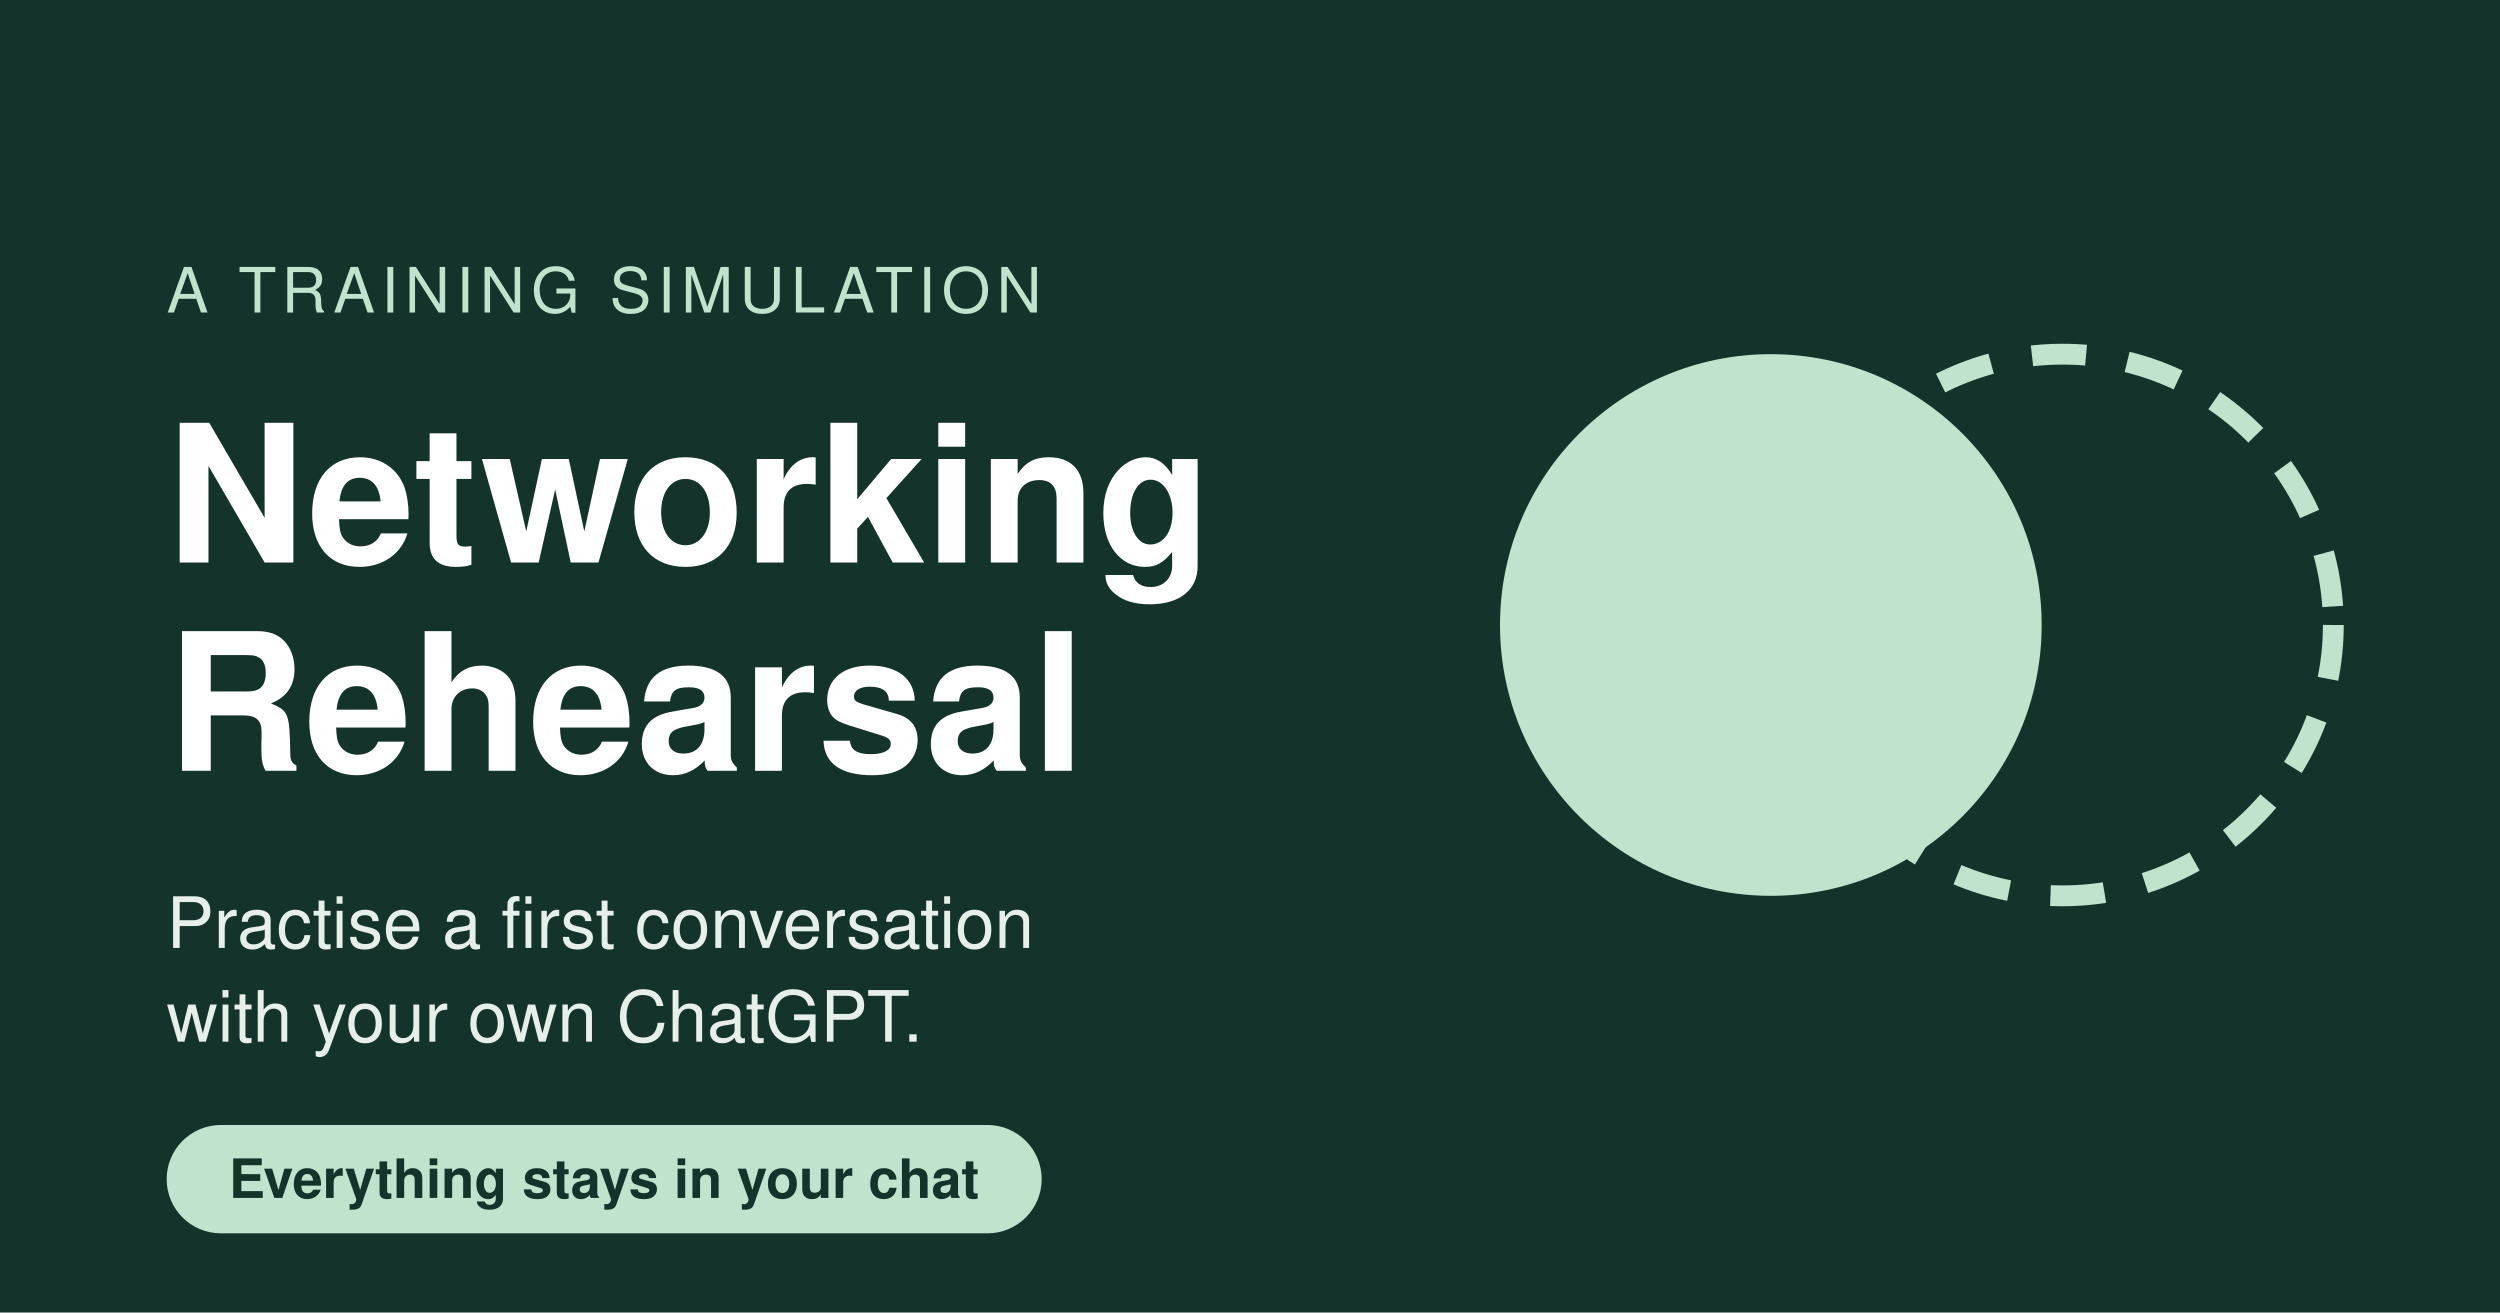
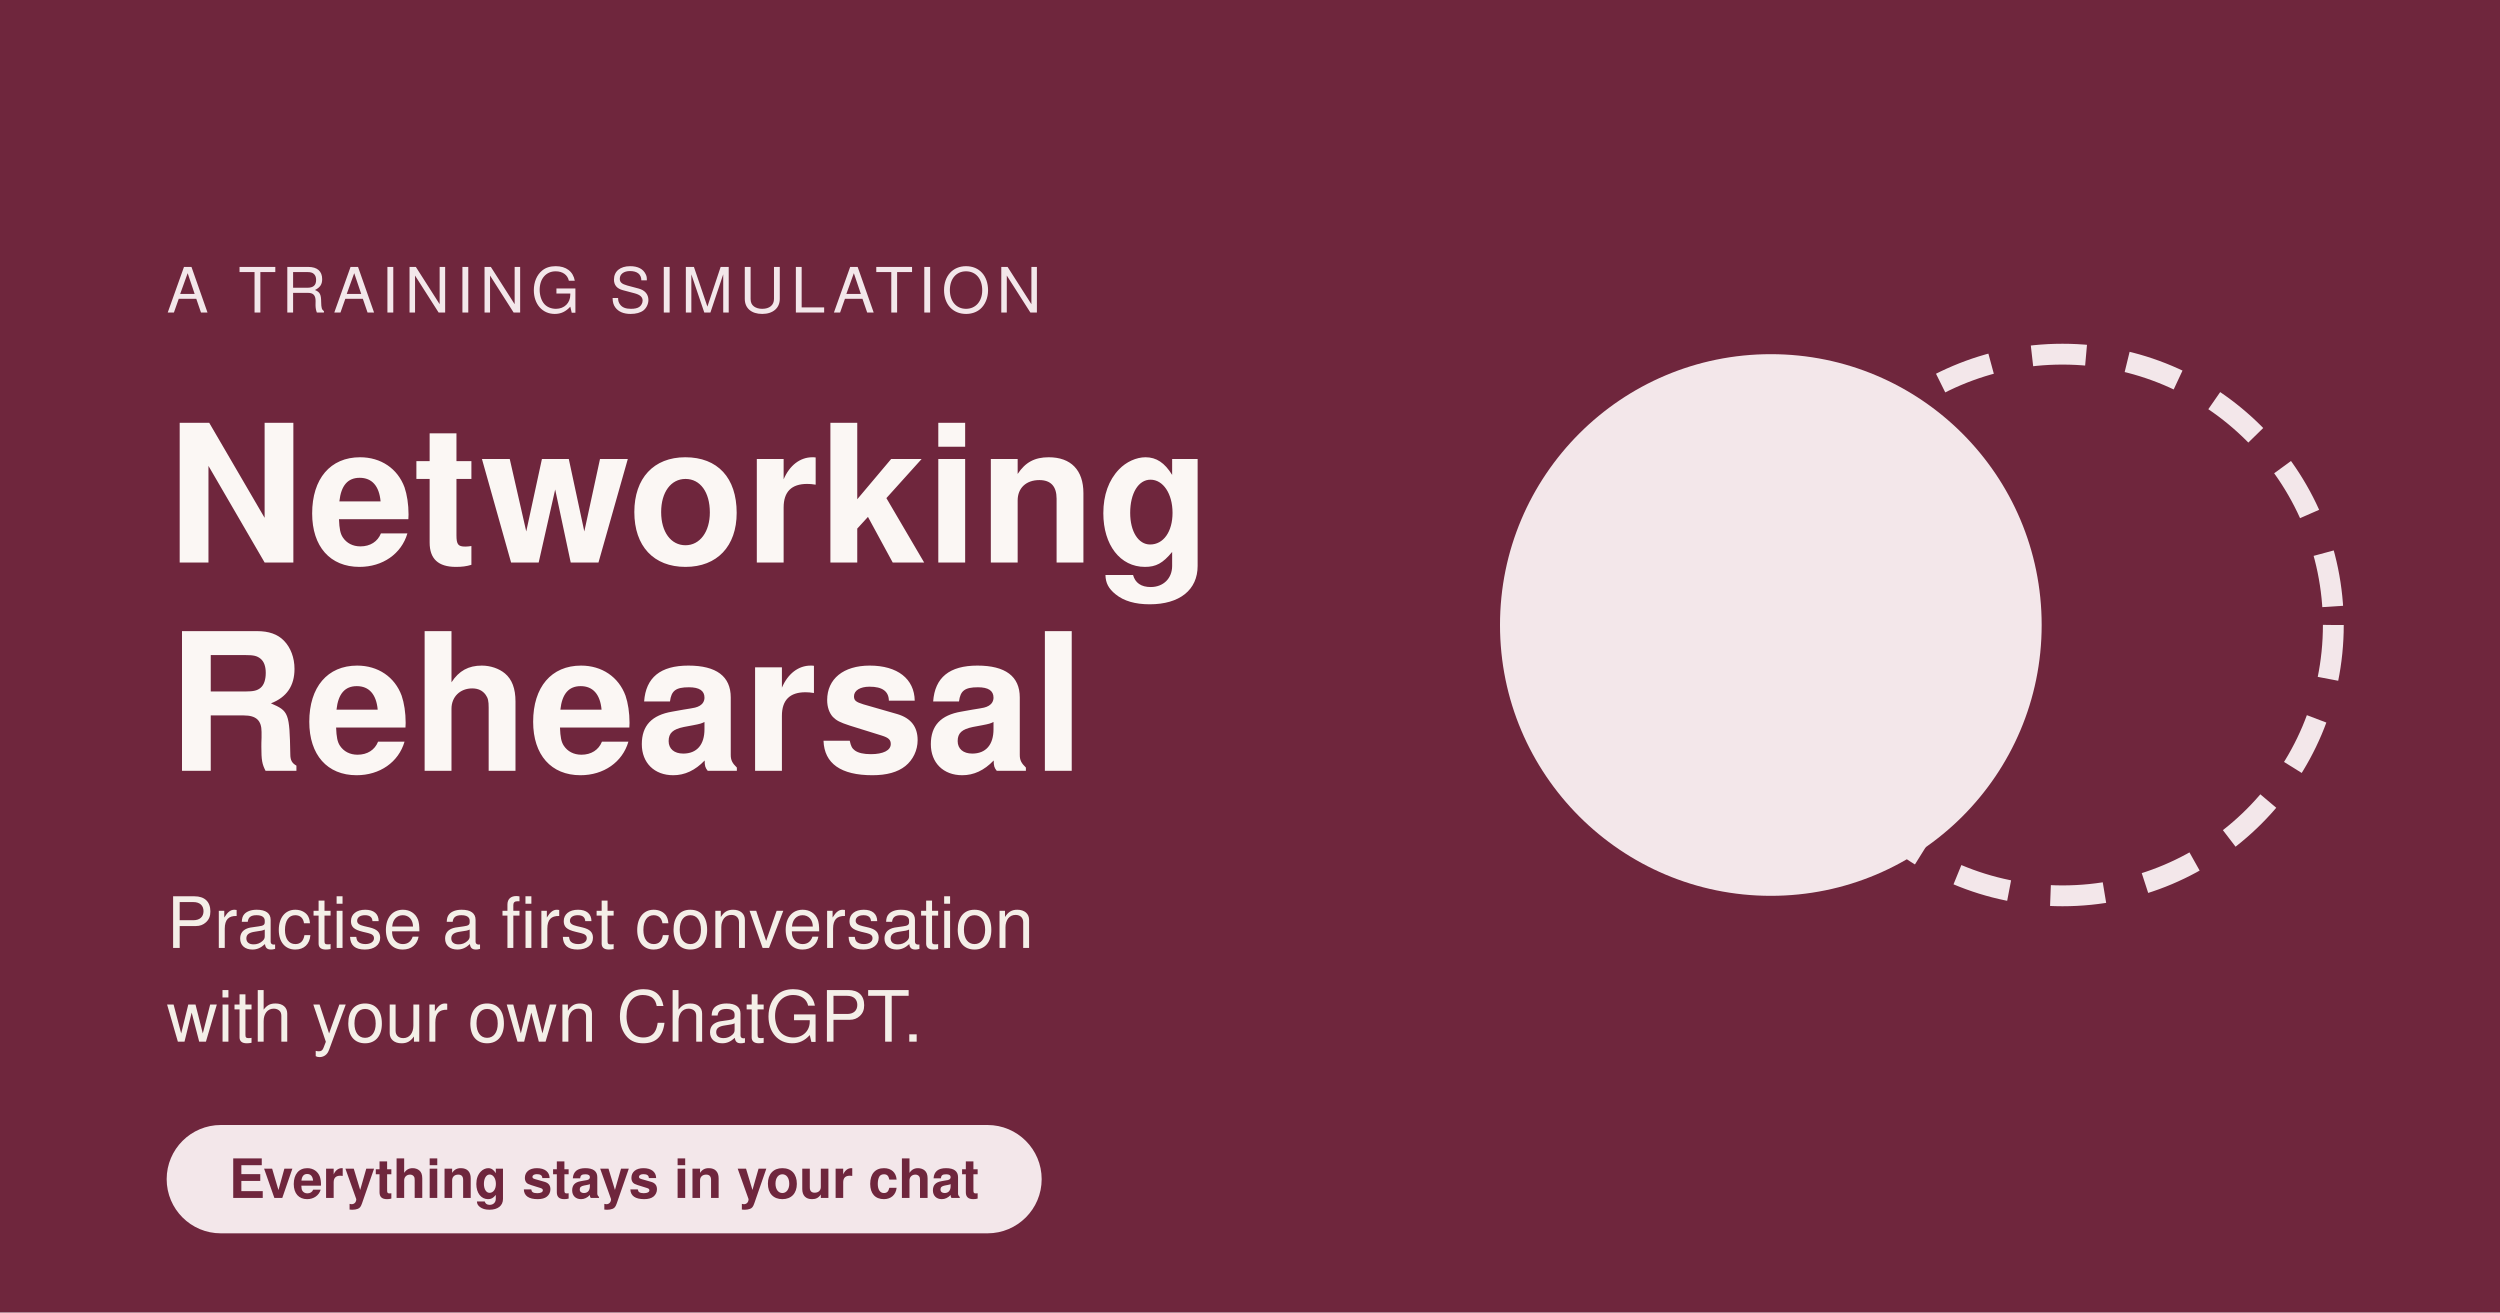
<svg xmlns="http://www.w3.org/2000/svg" width="1200" height="630" viewBox="0 0 1200 630">
-   <rect width="1200" height="630" fill="#14342b" />
-   <circle cx="850" cy="300" r="130" fill="#bfe3cd" />
-   <circle cx="990" cy="300" r="130" fill="none" stroke="#bfe3cd" stroke-width="10" stroke-dasharray="26 20" />
-   <text x="80" y="150" font-family="Helvetica Neue, Helvetica, Arial, sans-serif" font-size="30" font-weight="500" fill="#bfe3cd" letter-spacing="3">A TRAINING SIMULATION</text>
-   <text x="80" y="270" font-family="Helvetica Neue, Helvetica, Arial, sans-serif" font-size="92" font-weight="700" fill="#ffffff">Networking</text>
-   <text x="80" y="370" font-family="Helvetica Neue, Helvetica, Arial, sans-serif" font-size="92" font-weight="700" fill="#ffffff">Rehearsal</text>
-   <text x="80" y="455" font-family="Helvetica Neue, Helvetica, Arial, sans-serif" font-size="34" fill="#e6efe9">Practise a first conversation</text>
-   <text x="80" y="500" font-family="Helvetica Neue, Helvetica, Arial, sans-serif" font-size="34" fill="#e6efe9">with your own ChatGPT.</text>
-   <rect x="80" y="540" width="420" height="52" rx="26" fill="#bfe3cd" />
-   <text x="290" y="575" text-anchor="middle" font-family="Helvetica Neue, Helvetica, Arial, sans-serif" font-size="26" font-weight="700" fill="#14342b">Everything stays in your chat</text>
+   <rect width="1200" height="630" fill="#6f263d" />
+   <circle cx="850" cy="300" r="130" fill="#f3e7ea" />
+   <circle cx="990" cy="300" r="130" fill="none" stroke="#f3e7ea" stroke-width="10" stroke-dasharray="26 20" />
+   <text x="80" y="150" font-family="Helvetica Neue, Helvetica, Arial, sans-serif" font-size="30" font-weight="500" fill="#f3e7ea" letter-spacing="3">A TRAINING SIMULATION</text>
+   <text x="80" y="270" font-family="Helvetica Neue, Helvetica, Arial, sans-serif" font-size="92" font-weight="700" fill="#fbf7f4">Networking</text>
+   <text x="80" y="370" font-family="Helvetica Neue, Helvetica, Arial, sans-serif" font-size="92" font-weight="700" fill="#fbf7f4">Rehearsal</text>
+   <text x="80" y="455" font-family="Helvetica Neue, Helvetica, Arial, sans-serif" font-size="34" fill="#f4efe8">Practise a first conversation</text>
+   <text x="80" y="500" font-family="Helvetica Neue, Helvetica, Arial, sans-serif" font-size="34" fill="#f4efe8">with your own ChatGPT.</text>
+   <rect x="80" y="540" width="420" height="52" rx="26" fill="#f3e7ea" />
+   <text x="290" y="575" text-anchor="middle" font-family="Helvetica Neue, Helvetica, Arial, sans-serif" font-size="26" font-weight="700" fill="#6f263d">Everything stays in your chat</text>
</svg>
